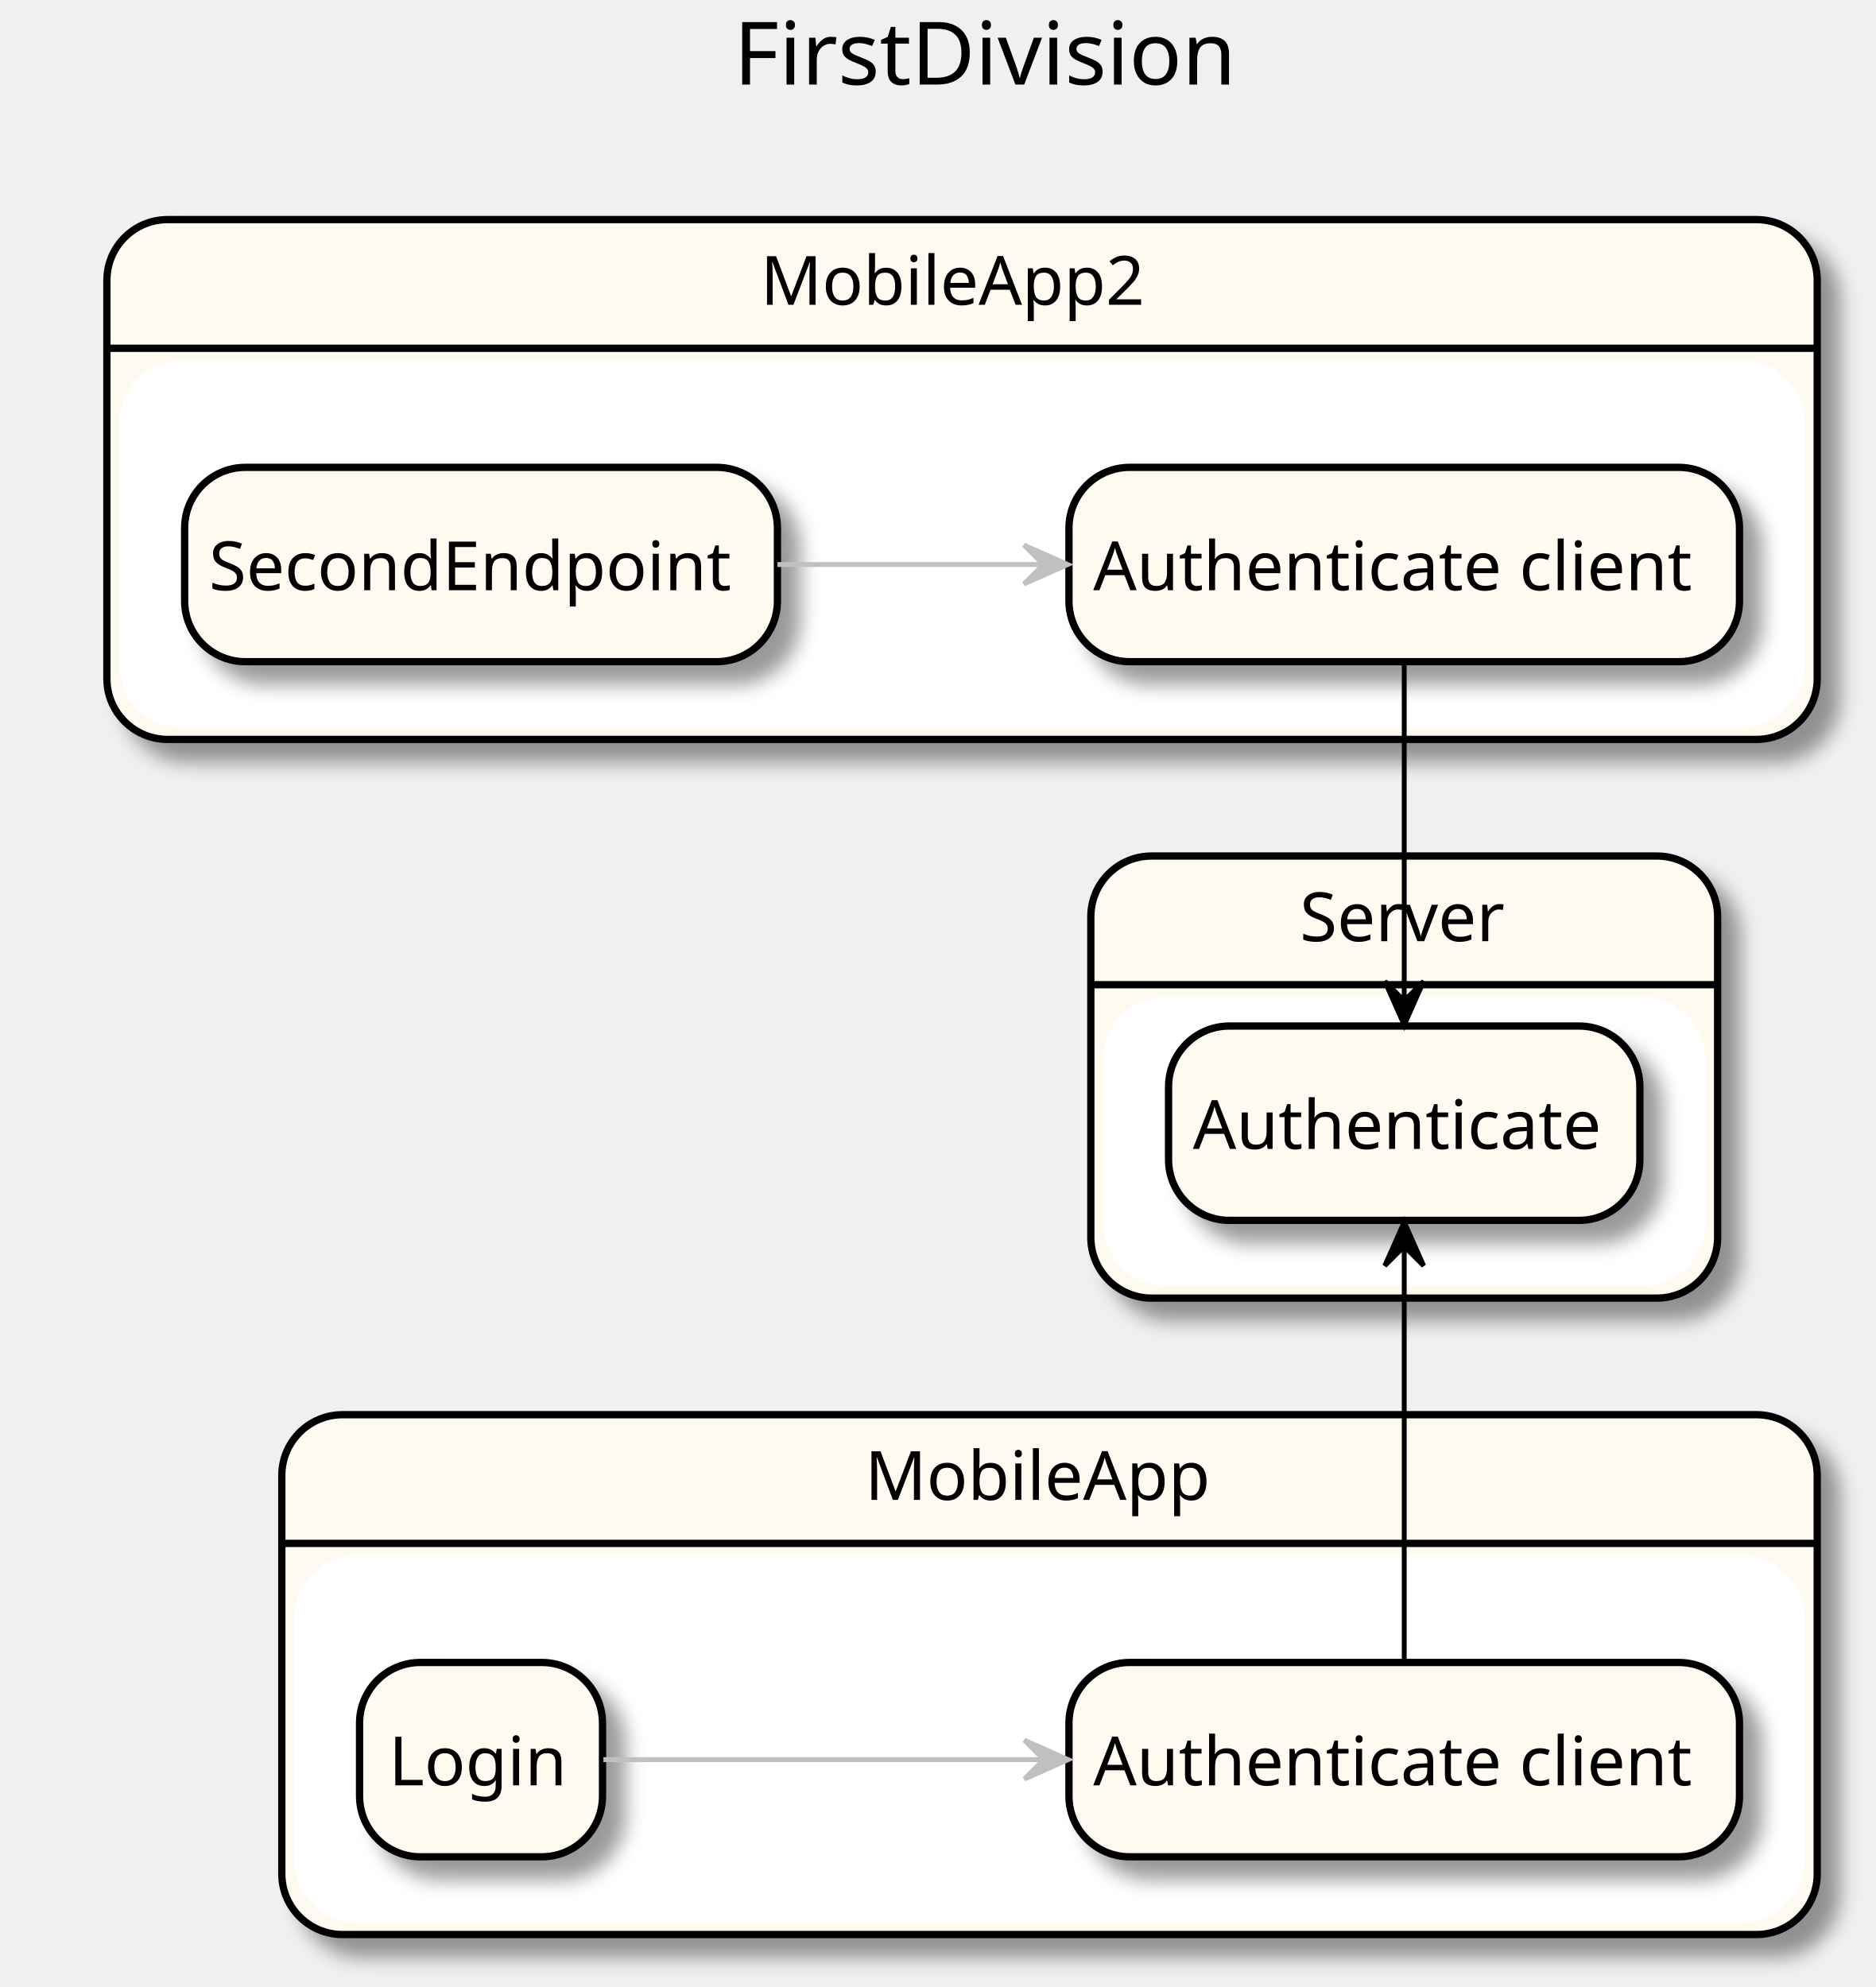
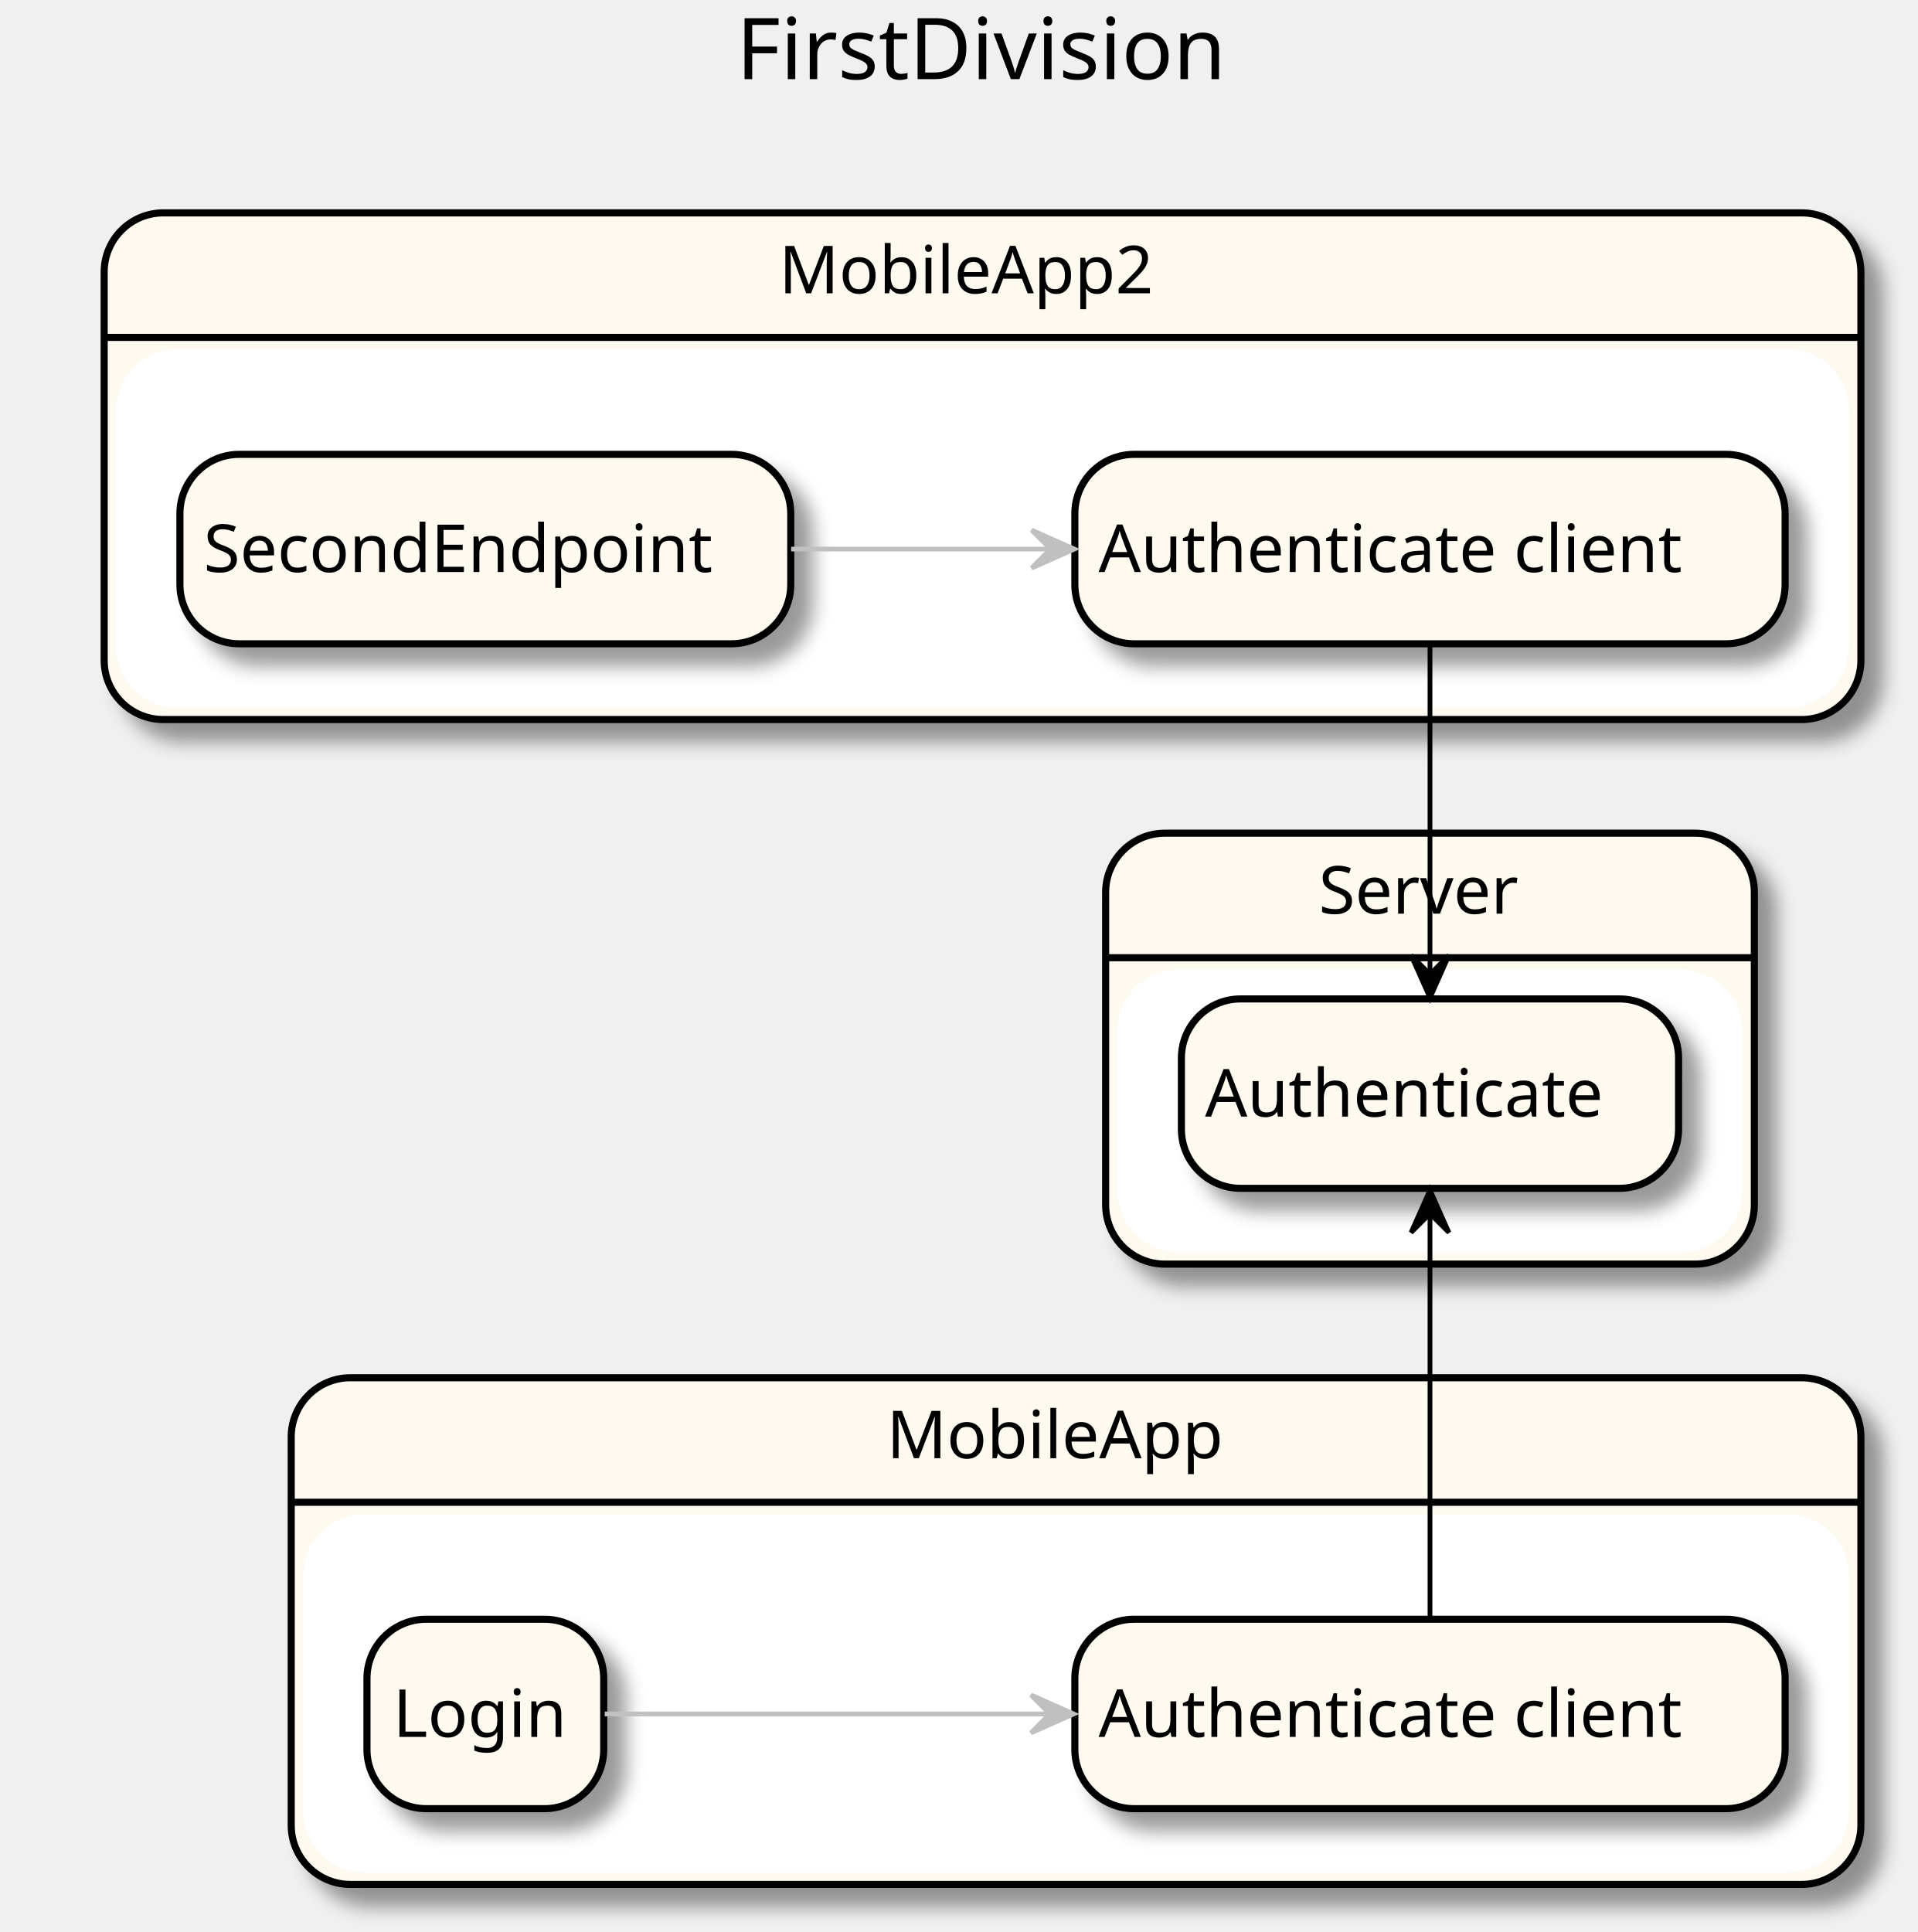
- <svg xmlns="http://www.w3.org/2000/svg" contentScriptType="application/ecmascript" contentStyleType="text/css" height="409px" preserveAspectRatio="none" style="width:386px;height:409px;" version="1.1" viewBox="0 0 386 409" width="386px" zoomAndPan="magnify">
+ <svg xmlns="http://www.w3.org/2000/svg" contentScriptType="application/ecmascript" contentStyleType="text/css" height="408px" preserveAspectRatio="none" style="width:405px;height:408px;" version="1.1" viewBox="0 0 405 408" width="405px" zoomAndPan="magnify">
  <defs>
-     <filter height="300%" id="fv99vrrrc2k8n" width="300%" x="-1" y="-1">
+     <filter height="300%" id="f1r19et0ckgh4h" width="300%" x="-1" y="-1">
      <feGaussianBlur result="blurOut" stdDeviation="2.0" />
      <feColorMatrix in="blurOut" result="blurOut2" type="matrix" values="0 0 0 0 0 0 0 0 0 0 0 0 0 0 0 0 0 0 .4 0" />
      <feOffset dx="4.0" dy="4.0" in="blurOut2" result="blurOut3" />
      <feBlend in="SourceGraphic" in2="blurOut3" mode="normal" />
    </filter>
  </defs>
  <g>
-     <text fill="#000000" font-family="sans-serif" font-size="18" lengthAdjust="spacingAndGlyphs" textLength="106" x="151" y="17.402">FirstDivision</text>
-     <rect fill="#FFFAF0" filter="url(#fv99vrrrc2k8n)" height="107" rx="12.5" ry="12.5" style="stroke: #000000; stroke-width: 1.5;" width="316" x="58" y="291.199" />
-     <rect fill="#FFFFFF" height="74.512" rx="12.5" ry="12.5" style="stroke: #FFFFFF; stroke-width: 1.0;" width="310" x="61" y="320.688" />
-     <line style="stroke: #000000; stroke-width: 1.5;" x1="58" x2="374" y1="317.688" y2="317.688" />
-     <text fill="#000000" font-family="sans-serif" font-size="14" lengthAdjust="spacingAndGlyphs" textLength="74" x="178" y="308.734">MobileApp</text>
-     <rect fill="#FFFAF0" filter="url(#fv99vrrrc2k8n)" height="107" rx="12.5" ry="12.5" style="stroke: #000000; stroke-width: 1.5;" width="352" x="22" y="45.199" />
-     <rect fill="#FFFFFF" height="74.512" rx="12.5" ry="12.5" style="stroke: #FFFFFF; stroke-width: 1.0;" width="346" x="25" y="74.688" />
-     <line style="stroke: #000000; stroke-width: 1.5;" x1="22" x2="374" y1="71.688" y2="71.688" />
-     <text fill="#000000" font-family="sans-serif" font-size="14" lengthAdjust="spacingAndGlyphs" textLength="83" x="156.5" y="62.734">MobileApp2</text>
-     <rect fill="#FFFAF0" filter="url(#fv99vrrrc2k8n)" height="91" rx="12.5" ry="12.5" style="stroke: #000000; stroke-width: 1.5;" width="129" x="224.5" y="176.199" />
-     <rect fill="#FFFFFF" height="58.512" rx="12.5" ry="12.5" style="stroke: #FFFFFF; stroke-width: 1.0;" width="123" x="227.5" y="205.688" />
-     <line style="stroke: #000000; stroke-width: 1.5;" x1="224.5" x2="353.5" y1="202.688" y2="202.688" />
-     <text fill="#000000" font-family="sans-serif" font-size="14" lengthAdjust="spacingAndGlyphs" textLength="43" x="267.5" y="193.734">Server</text>
-     <rect fill="#FFFAF0" filter="url(#fv99vrrrc2k8n)" height="40" rx="12.5" ry="12.5" style="stroke: #000000; stroke-width: 1.5;" width="138" x="220" y="342.199" />
-     <text fill="#000000" font-family="sans-serif" font-size="14" lengthAdjust="spacingAndGlyphs" textLength="128" x="225" y="367.49">Authenticate client</text>
-     <rect fill="#FFFAF0" filter="url(#fv99vrrrc2k8n)" height="40" rx="12.5" ry="12.5" style="stroke: #000000; stroke-width: 1.5;" width="50" x="74" y="342.199" />
-     <text fill="#000000" font-family="sans-serif" font-size="14" lengthAdjust="spacingAndGlyphs" textLength="38" x="80" y="367.49">Login</text>
-     <rect fill="#FFFAF0" filter="url(#fv99vrrrc2k8n)" height="40" rx="12.5" ry="12.5" style="stroke: #000000; stroke-width: 1.5;" width="138" x="220" y="96.199" />
-     <text fill="#000000" font-family="sans-serif" font-size="14" lengthAdjust="spacingAndGlyphs" textLength="128" x="225" y="121.49">Authenticate client</text>
-     <rect fill="#FFFAF0" filter="url(#fv99vrrrc2k8n)" height="40" rx="12.5" ry="12.5" style="stroke: #000000; stroke-width: 1.5;" width="122" x="38" y="96.199" />
-     <text fill="#000000" font-family="sans-serif" font-size="14" lengthAdjust="spacingAndGlyphs" textLength="112" x="43" y="121.49">SecondEndpoint</text>
-     <rect fill="#FFFAF0" filter="url(#fv99vrrrc2k8n)" height="40" rx="12.5" ry="12.5" style="stroke: #000000; stroke-width: 1.5;" width="97" x="240.5" y="211.199" />
-     <text fill="#000000" font-family="sans-serif" font-size="14" lengthAdjust="spacingAndGlyphs" textLength="87" x="245.5" y="236.49">Authenticate</text>
-     <path d="M124.19,362.199 C147.07,362.199 182.58,362.199 214.7,362.199 " fill="none" id="_1-&gt;_0" style="stroke: #C0C0C0; stroke-width: 1.0;" />
-     <polygon fill="#C0C0C0" points="219.82,362.199,210.82,358.199,214.82,362.199,210.82,366.199,219.82,362.199" style="stroke: #C0C0C0; stroke-width: 1.0;" />
-     <path d="M289,341.989 C289,313.599 289,285.219 289,256.839 " fill="none" id="_0-&gt;_4" style="stroke: #000000; stroke-width: 1.0;" />
-     <polygon fill="#000000" points="289,251.539,285,260.539,289,256.539,293,260.539,289,251.539" style="stroke: #000000; stroke-width: 1.0;" />
-     <path d="M160,116.199 C177.39,116.199 196.57,116.199 214.67,116.199 " fill="none" id="_3-&gt;_2" style="stroke: #C0C0C0; stroke-width: 1.0;" />
-     <polygon fill="#C0C0C0" points="219.74,116.199,210.74,112.199,214.74,116.199,210.74,120.199,219.74,116.199" style="stroke: #C0C0C0; stroke-width: 1.0;" />
-     <path d="M289,136.559 C289,159.629 289,182.689 289,205.749 " fill="none" id="_2-&gt;_4" style="stroke: #000000; stroke-width: 1.0;" />
-     <polygon fill="#000000" points="289,210.989,293,201.989,289,205.989,285,201.989,289,210.989" style="stroke: #000000; stroke-width: 1.0;" />
+     <text fill="#000000" font-family="sans-serif" font-size="18" lengthAdjust="spacingAndGlyphs" textLength="116" x="155.5" y="16.708">FirstDivision</text>
+     <rect fill="#FFFAF0" filter="url(#f1r19et0ckgh4h)" height="107" rx="12.5" ry="12.5" style="stroke: #000000; stroke-width: 1.5;" width="331.5" x="61.5" y="290.953" />
+     <rect fill="#FFFFFF" height="74.703" rx="12.5" ry="12.5" style="stroke: #FFFFFF; stroke-width: 1.0;" width="325.5" x="64.5" y="320.25" />
+     <line style="stroke: #000000; stroke-width: 1.5;" x1="61.5" x2="393" y1="317.25" y2="317.25" />
+     <text fill="#000000" font-family="sans-serif" font-size="14" lengthAdjust="spacingAndGlyphs" textLength="78" x="187.25" y="307.948">MobileApp</text>
+     <rect fill="#FFFAF0" filter="url(#f1r19et0ckgh4h)" height="107" rx="12.5" ry="12.5" style="stroke: #000000; stroke-width: 1.5;" width="371" x="22" y="44.953" />
+     <rect fill="#FFFFFF" height="74.703" rx="12.5" ry="12.5" style="stroke: #FFFFFF; stroke-width: 1.0;" width="365" x="25" y="74.25" />
+     <line style="stroke: #000000; stroke-width: 1.5;" x1="22" x2="393" y1="71.25" y2="71.25" />
+     <text fill="#000000" font-family="sans-serif" font-size="14" lengthAdjust="spacingAndGlyphs" textLength="86" x="164.5" y="61.948">MobileApp2</text>
+     <rect fill="#FFFAF0" filter="url(#f1r19et0ckgh4h)" height="91" rx="12.5" ry="12.5" style="stroke: #000000; stroke-width: 1.5;" width="137" x="233.5" y="175.953" />
+     <rect fill="#FFFFFF" height="58.703" rx="12.5" ry="12.5" style="stroke: #FFFFFF; stroke-width: 1.0;" width="131" x="236.5" y="205.25" />
+     <line style="stroke: #000000; stroke-width: 1.5;" x1="233.5" x2="370.5" y1="202.25" y2="202.25" />
+     <text fill="#000000" font-family="sans-serif" font-size="14" lengthAdjust="spacingAndGlyphs" textLength="47" x="278.5" y="192.948">Server</text>
+     <rect fill="#FFFAF0" filter="url(#f1r19et0ckgh4h)" height="40" rx="12.5" ry="12.5" style="stroke: #000000; stroke-width: 1.5;" width="150" x="227" y="341.953" />
+     <text fill="#000000" font-family="sans-serif" font-size="14" lengthAdjust="spacingAndGlyphs" textLength="140" x="232" y="366.8">Authenticate client</text>
+     <rect fill="#FFFAF0" filter="url(#f1r19et0ckgh4h)" height="40" rx="12.5" ry="12.5" style="stroke: #000000; stroke-width: 1.5;" width="50" x="77.5" y="341.953" />
+     <text fill="#000000" font-family="sans-serif" font-size="14" lengthAdjust="spacingAndGlyphs" textLength="39" x="83" y="366.8">Login</text>
+     <rect fill="#FFFAF0" filter="url(#f1r19et0ckgh4h)" height="40" rx="12.5" ry="12.5" style="stroke: #000000; stroke-width: 1.5;" width="150" x="227" y="95.953" />
+     <text fill="#000000" font-family="sans-serif" font-size="14" lengthAdjust="spacingAndGlyphs" textLength="140" x="232" y="120.8">Authenticate client</text>
+     <rect fill="#FFFAF0" filter="url(#f1r19et0ckgh4h)" height="40" rx="12.5" ry="12.5" style="stroke: #000000; stroke-width: 1.5;" width="129" x="38" y="95.953" />
+     <text fill="#000000" font-family="sans-serif" font-size="14" lengthAdjust="spacingAndGlyphs" textLength="119" x="43" y="120.8">SecondEndpoint</text>
+     <rect fill="#FFFAF0" filter="url(#f1r19et0ckgh4h)" height="40" rx="12.5" ry="12.5" style="stroke: #000000; stroke-width: 1.5;" width="105" x="249.5" y="210.953" />
+     <text fill="#000000" font-family="sans-serif" font-size="14" lengthAdjust="spacingAndGlyphs" textLength="95" x="254.5" y="235.8">Authenticate</text>
+     <path d="M127.717,361.953 C151.085,361.953 187.766,361.953 221.373,361.953 " fill="none" id="_1-&gt;_0" style="stroke: #C0C0C0; stroke-width: 1.0;" />
+     <polygon fill="#C0C0C0" points="226.738,361.953,217.738,357.953,221.738,361.953,217.738,365.953,226.738,361.953" style="stroke: #C0C0C0; stroke-width: 1.0;" />
+     <path d="M302,341.74 C302,313.358 302,284.975 302,256.592 " fill="none" id="_0-&gt;_4" style="stroke: #000000; stroke-width: 1.0;" />
+     <polygon fill="#000000" points="302,251.293,298,260.293,302,256.293,306,260.293,302,251.293" style="stroke: #000000; stroke-width: 1.0;" />
+     <path d="M167.077,115.953 C184.497,115.953 203.596,115.953 221.776,115.953 " fill="none" id="_3-&gt;_2" style="stroke: #C0C0C0; stroke-width: 1.0;" />
+     <polygon fill="#C0C0C0" points="226.877,115.953,217.877,111.953,221.877,115.953,217.877,119.953,226.877,115.953" style="stroke: #C0C0C0; stroke-width: 1.0;" />
+     <path d="M302,136.317 C302,159.38 302,182.443 302,205.505 " fill="none" id="_2-&gt;_4" style="stroke: #000000; stroke-width: 1.0;" />
+     <polygon fill="#000000" points="302,210.738,306,201.738,302,205.738,298,201.738,302,210.738" style="stroke: #000000; stroke-width: 1.0;" />
  </g>
</svg>
